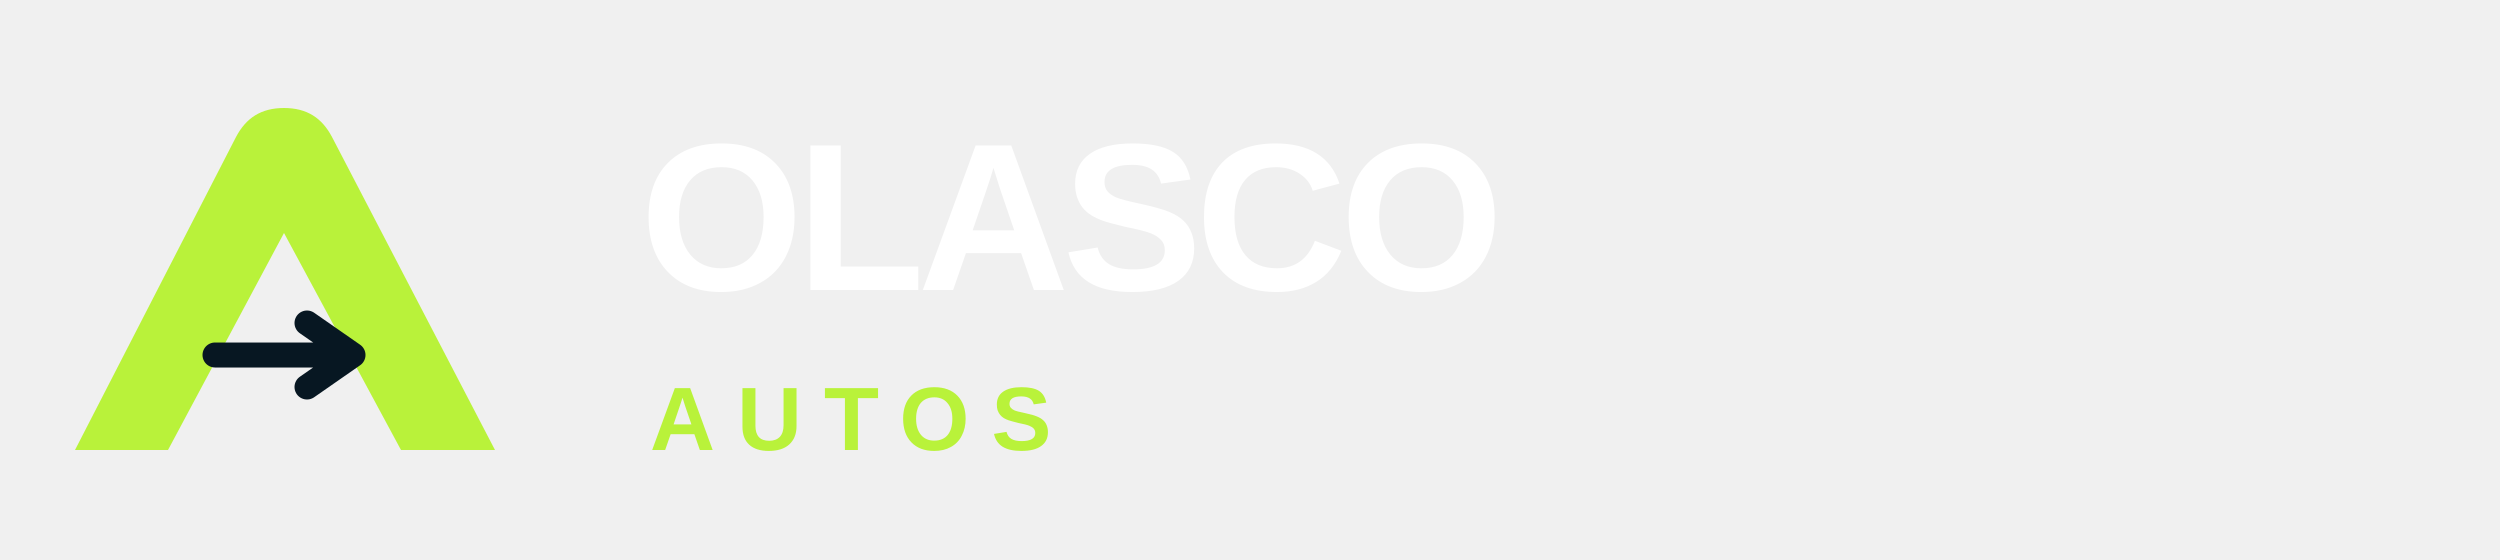
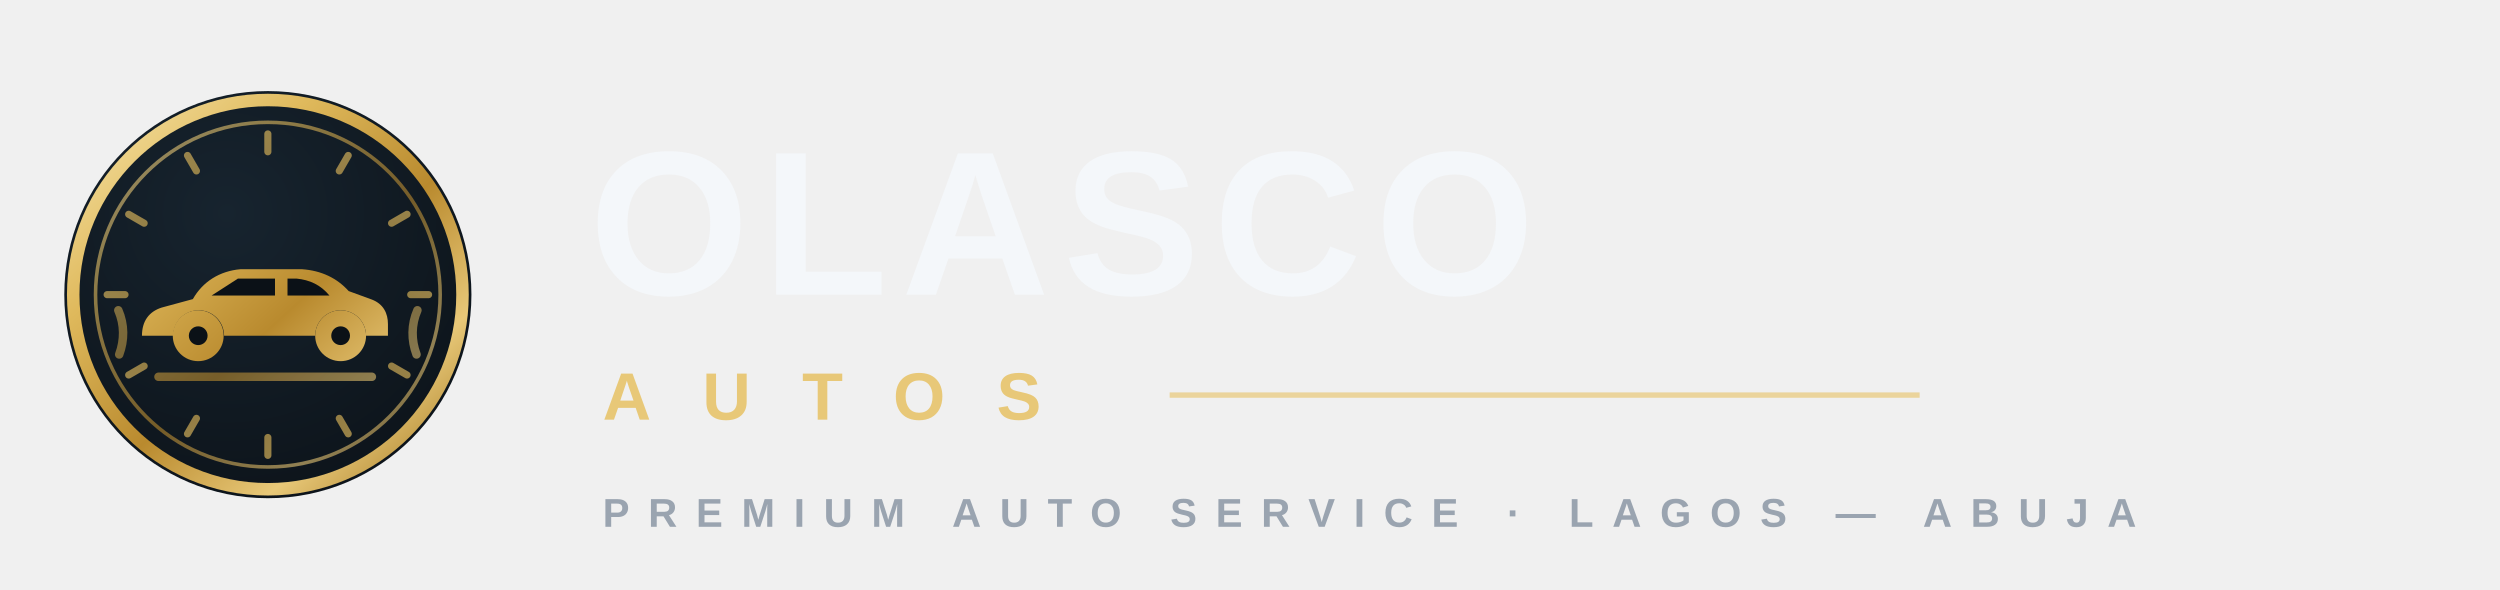
- <svg xmlns="http://www.w3.org/2000/svg" viewBox="0 0 250 56" role="img" aria-labelledby="title">
-   <g transform="translate(3 4)">
-     <path d="M4.5 41 20.6 9.7c1-1.9 2.5-2.9 4.8-2.9s3.8 1 4.8 2.9L46.5 41h-9.4L25.4 19.3 13.8 41H4.5Z" fill="#b9f23a" />
-     <path d="M18.5 31.5h13.8m0 0-4.6-3.2m4.6 3.2-4.6 3.2" fill="none" stroke="#071722" stroke-linecap="round" stroke-linejoin="round" stroke-width="2.5" />
-   </g>
-   <text x="64" y="29" fill="#ffffff" font-family="Manrope, Arial, sans-serif" font-size="21" font-weight="800" letter-spacing="-0.7">OLASCO</text>
-   <text x="65" y="45" fill="#b9f23a" font-family="Manrope, Arial, sans-serif" font-size="9" font-weight="800" letter-spacing="2.2">AUTOS</text>
+ <svg xmlns="http://www.w3.org/2000/svg" viewBox="0 0 560 132" role="img" aria-labelledby="olasco-lockup-inverse-title">
+   <defs>
+     <linearGradient id="olasco-gold" gradientUnits="userSpaceOnUse" x1="8" y1="4" x2="88" y2="92">
+       <stop offset="0" stop-color="#F6E3A6" />
+       <stop offset="0.28" stop-color="#DFB95C" />
+       <stop offset="0.55" stop-color="#B98A2E" />
+       <stop offset="0.78" stop-color="#E8C878" />
+       <stop offset="1" stop-color="#A2761F" />
+     </linearGradient>
+     <radialGradient id="olasco-field" cx="40%" cy="30%" r="85%">
+       <stop offset="0" stop-color="#17242f" />
+       <stop offset="1" stop-color="#0b1117" />
+     </radialGradient>
+     <g id="olasco-emblem">
+       <circle cx="48" cy="48" r="45.6" fill="url(#olasco-field)" />
+       <circle cx="48" cy="48" r="43.6" fill="none" stroke="url(#olasco-gold)" stroke-width="2.8" />
+       <circle cx="48" cy="48" r="38.6" fill="none" stroke="url(#olasco-gold)" stroke-width="0.8" opacity="0.6" />
+       <g stroke="url(#olasco-gold)" stroke-width="1.6" stroke-linecap="round" opacity="0.65">
+         <line x1="48" y1="12" x2="48" y2="16" />
+         <line x1="48" y1="12" x2="48" y2="16" transform="rotate(30 48 48)" />
+         <line x1="48" y1="12" x2="48" y2="16" transform="rotate(60 48 48)" />
+         <line x1="48" y1="12" x2="48" y2="16" transform="rotate(90 48 48)" />
+         <line x1="48" y1="12" x2="48" y2="16" transform="rotate(120 48 48)" />
+         <line x1="48" y1="12" x2="48" y2="16" transform="rotate(150 48 48)" />
+         <line x1="48" y1="12" x2="48" y2="16" transform="rotate(180 48 48)" />
+         <line x1="48" y1="12" x2="48" y2="16" transform="rotate(210 48 48)" />
+         <line x1="48" y1="12" x2="48" y2="16" transform="rotate(240 48 48)" />
+         <line x1="48" y1="12" x2="48" y2="16" transform="rotate(270 48 48)" />
+         <line x1="48" y1="12" x2="48" y2="16" transform="rotate(300 48 48)" />
+         <line x1="48" y1="12" x2="48" y2="16" transform="rotate(330 48 48)" />
+       </g>
+       <path d="M19.8 57.2 C19.8 53.9 21.4 51.8 24.2 50.9 L31.2 49 C33.4 45.1 37.2 42.7 41.9 42.3 L55.6 42.3 C60 42.6 63.5 44.3 66.1 47.2 L71.3 49.1 C73.9 50.1 74.9 52.2 74.9 54.6 L74.9 57.2 L70 57.2 A5.7 5.7 0 0 0 58.6 57.2 L38.2 57.2 A5.7 5.7 0 0 0 26.8 57.2 Z" fill="url(#olasco-gold)" />
+       <path d="M35.4 48.2 L41.3 44.4 L49.6 44.4 L49.6 48.2 Z" fill="#0b1117" />
+       <path d="M52.4 44.4 L54.4 44.4 C57.4 44.7 59.8 45.8 61.8 48.2 L52.4 48.2 Z" fill="#0b1117" />
+       <circle cx="32.4" cy="57.2" r="5.7" fill="url(#olasco-gold)" />
+       <circle cx="32.4" cy="57.2" r="2.1" fill="#0b1117" />
+       <circle cx="64.3" cy="57.2" r="5.7" fill="url(#olasco-gold)" />
+       <circle cx="64.3" cy="57.2" r="2.1" fill="#0b1117" />
+       <path d="M23.5 66.4 L71.3 66.4" stroke="url(#olasco-gold)" stroke-width="1.9" stroke-linecap="round" opacity="0.6" />
+       <path d="M14.5 51.5 C15.9 54.7 15.9 58.2 14.7 61.4" stroke="url(#olasco-gold)" stroke-width="1.9" stroke-linecap="round" fill="none" opacity="0.55" />
+       <path d="M81.5 51.5 C80.1 54.7 80.1 58.2 81.3 61.4" stroke="url(#olasco-gold)" stroke-width="1.9" stroke-linecap="round" fill="none" opacity="0.55" />
+     </g>
+   </defs>
+   <use href="#olasco-emblem" transform="translate(12 18)" />
+   <text x="132" y="66" fill="#f4f7fa" font-family="'Plus Jakarta Sans', 'Manrope', Arial, sans-serif" font-size="46" font-weight="800" letter-spacing="3">OLASCO</text>
+   <text x="135" y="94" fill="#e8c878" font-family="'Plus Jakarta Sans', 'Manrope', Arial, sans-serif" font-size="15" font-weight="700" letter-spacing="11.5">AUTOS</text>
+   <line x1="262" y1="88.5" x2="430" y2="88.5" stroke="#e8c878" stroke-width="1.2" opacity="0.7" />
+   <text x="135" y="118" fill="#9aa4b0" font-family="'Plus Jakarta Sans', 'Manrope', Arial, sans-serif" font-size="9" font-weight="600" letter-spacing="4.2">PREMIUM AUTO SERVICE · LAGOS — ABUJA</text>
</svg>
